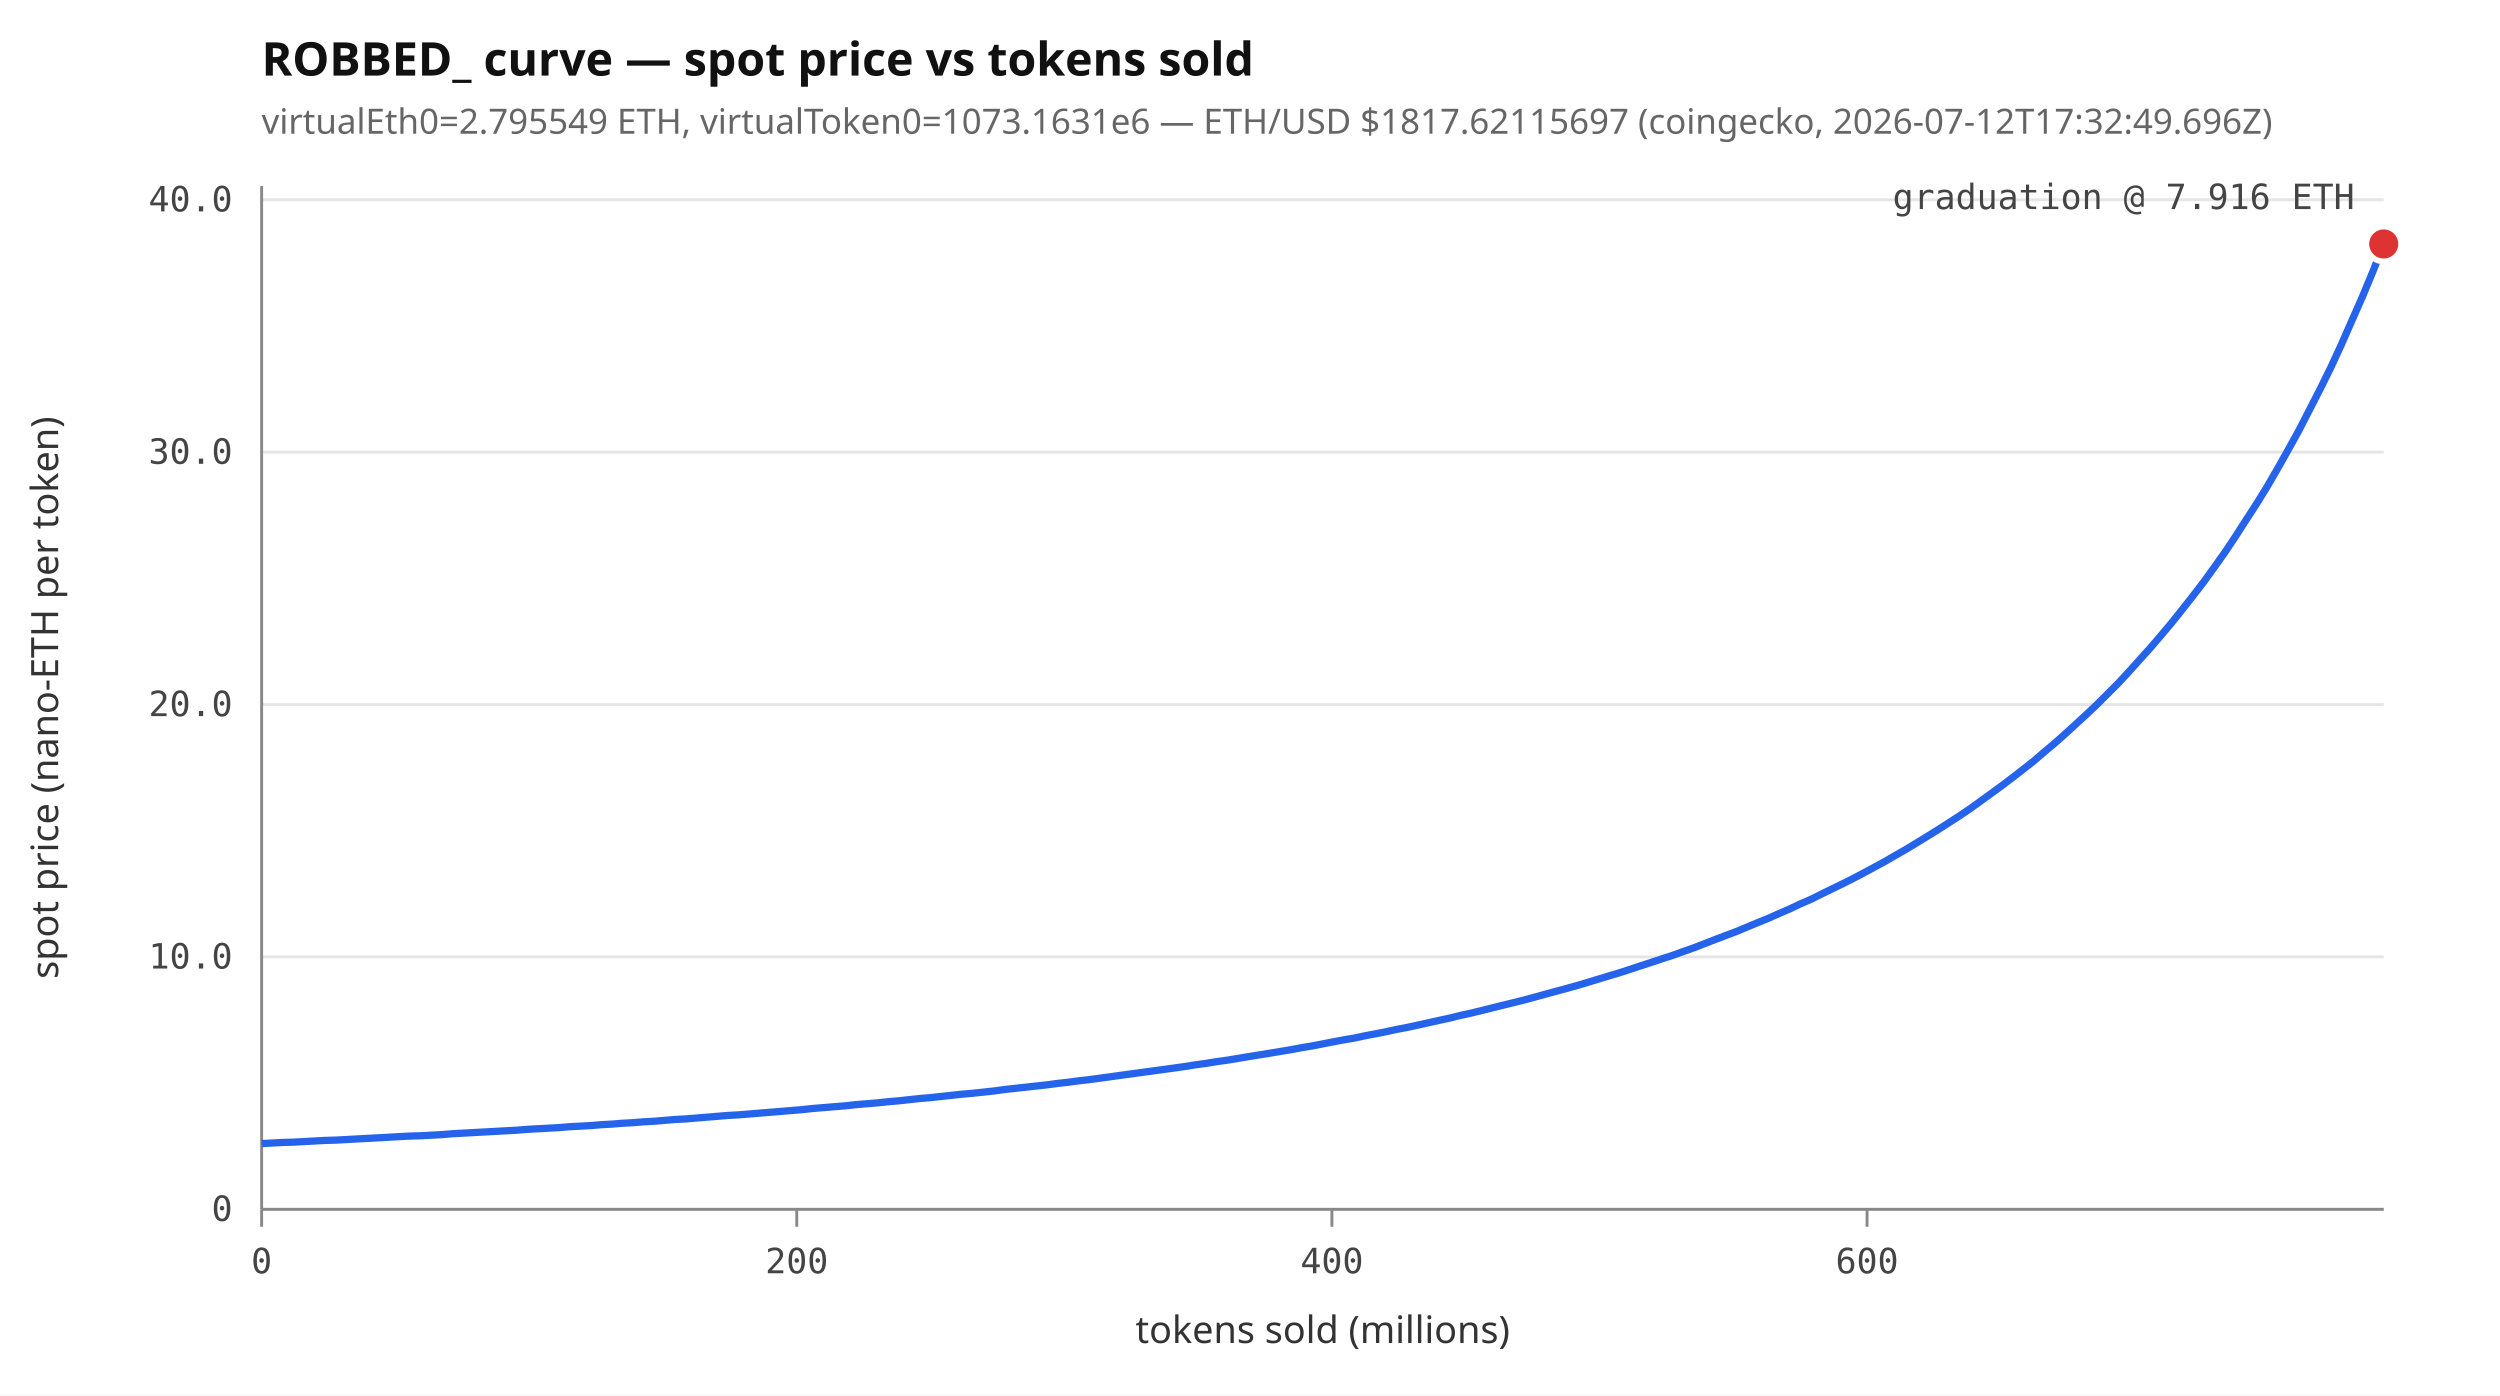
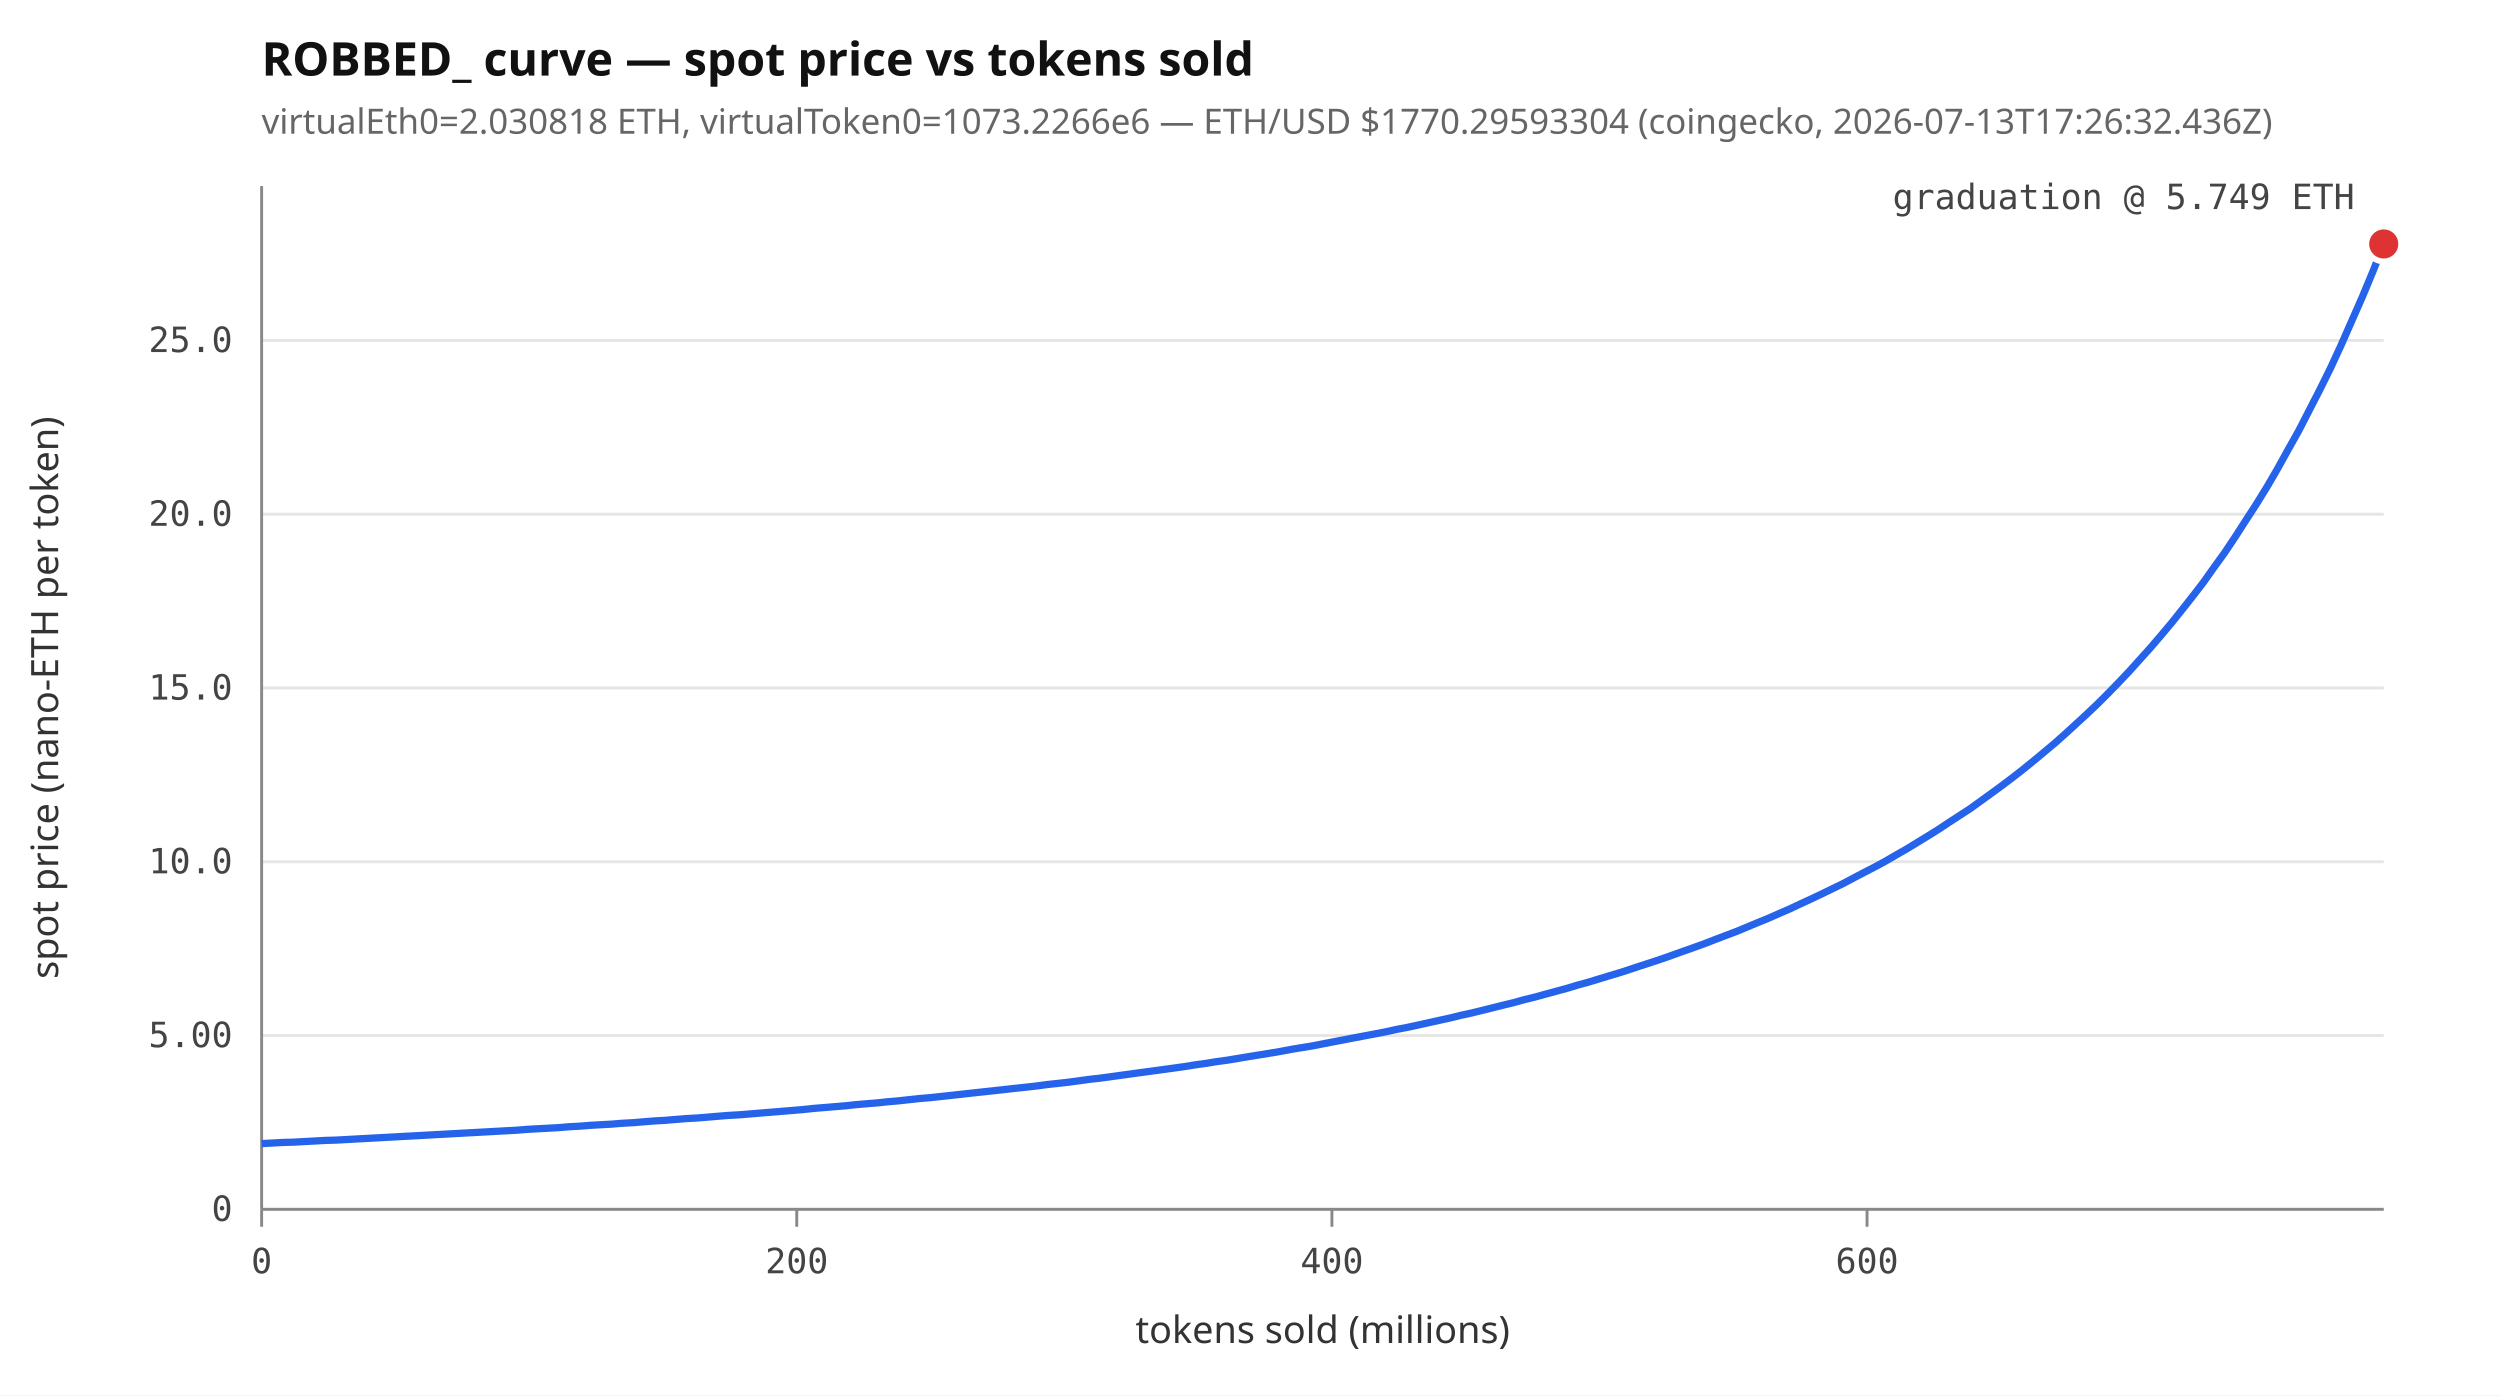
<svg xmlns="http://www.w3.org/2000/svg" width="860" height="480" viewBox="0 0 860 480">
  <style>.t{font:12px ui-monospace,monospace;fill:#444}.title{font:bold 16px ui-sans-serif,sans-serif;fill:#111}.sub{font:12px ui-sans-serif,sans-serif;fill:#666}.lbl{font:13px ui-sans-serif,sans-serif;fill:#333}</style>
  <rect width="860" height="480" fill="#fff" />
  <text x="90" y="26" class="title">ROBBED_ curve — spot price vs tokens sold</text>
-   <text x="90" y="46" class="sub">virtualEth0=2.795549 ETH, virtualToken0=1073.1631e6 — ETH/USD $1817.62115697 (coingecko, 2026-07-12T17:32:49.696Z)</text>
+   <text x="90" y="46" class="sub">virtualEth0=2.030818 ETH, virtualToken0=1073.2266e6 — ETH/USD $1770.29593304 (coingecko, 2026-07-13T17:26:32.436Z)</text>
  <line x1="90" y1="416" x2="820" y2="416" stroke="#e5e5e5" />
  <text x="80" y="420" text-anchor="end" class="t">0</text>
-   <line x1="90" y1="329.181" x2="820" y2="329.181" stroke="#e5e5e5" />
-   <text x="80" y="333.181" text-anchor="end" class="t">10.0</text>
-   <line x1="90" y1="242.362" x2="820" y2="242.362" stroke="#e5e5e5" />
-   <text x="80" y="246.362" text-anchor="end" class="t">20.0</text>
-   <line x1="90" y1="155.542" x2="820" y2="155.542" stroke="#e5e5e5" />
-   <text x="80" y="159.542" text-anchor="end" class="t">30.0</text>
-   <line x1="90" y1="68.723" x2="820" y2="68.723" stroke="#e5e5e5" />
-   <text x="80" y="72.723" text-anchor="end" class="t">40.0</text>
+   <line x1="90" y1="356.22" x2="820" y2="356.22" stroke="#e5e5e5" />
+   <text x="80" y="360.22" text-anchor="end" class="t">5.00</text>
+   <line x1="90" y1="296.441" x2="820" y2="296.441" stroke="#e5e5e5" />
+   <text x="80" y="300.441" text-anchor="end" class="t">10.0</text>
+   <line x1="90" y1="236.661" x2="820" y2="236.661" stroke="#e5e5e5" />
+   <text x="80" y="240.661" text-anchor="end" class="t">15.0</text>
+   <line x1="90" y1="176.882" x2="820" y2="176.882" stroke="#e5e5e5" />
+   <text x="80" y="180.882" text-anchor="end" class="t">20.0</text>
+   <line x1="90" y1="117.102" x2="820" y2="117.102" stroke="#e5e5e5" />
+   <text x="80" y="121.102" text-anchor="end" class="t">25.0</text>
  <line x1="90" y1="416" x2="90" y2="422" stroke="#888" />
  <text x="90" y="438" text-anchor="middle" class="t">0</text>
  <line x1="274.088" y1="416" x2="274.088" y2="422" stroke="#888" />
  <text x="274.088" y="438" text-anchor="middle" class="t">200</text>
  <line x1="458.176" y1="416" x2="458.176" y2="422" stroke="#888" />
  <text x="458.176" y="438" text-anchor="middle" class="t">400</text>
  <line x1="642.263" y1="416" x2="642.263" y2="422" stroke="#888" />
  <text x="642.263" y="438" text-anchor="middle" class="t">600</text>
  <line x1="90" y1="416" x2="820" y2="416" stroke="#888" />
  <line x1="90" y1="64" x2="90" y2="416" stroke="#888" />
-   <path d="M90.0,393.4 L93.7,393.2 L97.3,393.0 L101.0,392.9 L104.6,392.7 L108.3,392.5 L111.9,392.3 L115.5,392.2 L119.2,392.0 L122.8,391.8 L126.5,391.6 L130.2,391.4 L133.8,391.2 L137.4,391.0 L141.1,390.8 L144.8,390.7 L148.4,390.5 L152.1,390.3 L155.7,390.0 L159.3,389.8 L163.0,389.6 L166.6,389.4 L170.3,389.2 L173.9,389.0 L177.6,388.8 L181.3,388.5 L184.9,388.3 L188.6,388.1 L192.2,387.9 L195.8,387.6 L199.5,387.4 L203.2,387.2 L206.8,386.9 L210.4,386.7 L214.1,386.4 L217.8,386.2 L221.4,385.9 L225.1,385.7 L228.7,385.4 L232.3,385.1 L236.0,384.9 L239.6,384.6 L243.3,384.3 L246.9,384.0 L250.6,383.7 L254.2,383.5 L257.9,383.2 L261.5,382.9 L265.2,382.6 L268.9,382.3 L272.5,382.0 L276.1,381.7 L279.8,381.3 L283.5,381.0 L287.1,380.7 L290.8,380.4 L294.4,380.0 L298.0,379.7 L301.7,379.4 L305.4,379.0 L309.0,378.7 L312.6,378.3 L316.3,377.9 L319.9,377.6 L323.6,377.2 L327.3,376.8 L330.9,376.4 L334.5,376.1 L338.2,375.7 L341.9,375.3 L345.5,374.8 L349.1,374.4 L352.8,374.0 L356.4,373.6 L360.1,373.2 L363.8,372.7 L367.4,372.3 L371.1,371.8 L374.7,371.4 L378.3,370.9 L382.0,370.4 L385.6,369.9 L389.3,369.4 L392.9,368.9 L396.6,368.4 L400.3,367.9 L403.9,367.4 L407.5,366.9 L411.2,366.3 L414.9,365.8 L418.5,365.2 L422.2,364.7 L425.8,364.1 L429.4,363.5 L433.1,362.9 L436.8,362.3 L440.4,361.7 L444.1,361.1 L447.7,360.4 L451.4,359.8 L455.0,359.1 L458.6,358.4 L462.3,357.7 L465.9,357.1 L469.6,356.3 L473.3,355.6 L476.9,354.9 L480.5,354.1 L484.2,353.4 L487.9,352.6 L491.5,351.8 L495.1,351.0 L498.8,350.2 L502.4,349.3 L506.1,348.5 L509.8,347.6 L513.4,346.7 L517.0,345.8 L520.7,344.9 L524.3,344.0 L528.0,343.0 L531.6,342.0 L535.3,341.0 L539.0,340.0 L542.6,339.0 L546.3,337.9 L549.9,336.8 L553.5,335.7 L557.2,334.6 L560.9,333.4 L564.5,332.2 L568.2,331.0 L571.8,329.8 L575.5,328.6 L579.1,327.3 L582.8,326.0 L586.4,324.6 L590.0,323.2 L593.7,321.8 L597.4,320.4 L601.0,318.9 L604.6,317.4 L608.3,315.9 L611.9,314.3 L615.6,312.7 L619.2,311.0 L622.9,309.4 L626.5,307.6 L630.2,305.8 L633.9,304.0 L637.5,302.2 L641.1,300.3 L644.8,298.3 L648.5,296.3 L652.1,294.2 L655.8,292.1 L659.4,289.9 L663.0,287.7 L666.7,285.4 L670.3,283.1 L674.0,280.7 L677.7,278.2 L681.3,275.6 L684.9,273.0 L688.6,270.3 L692.3,267.5 L695.9,264.7 L699.6,261.8 L703.2,258.7 L706.9,255.6 L710.5,252.4 L714.1,249.1 L717.8,245.7 L721.5,242.2 L725.1,238.6 L728.8,234.9 L732.4,231.0 L736.0,227.0 L739.7,222.9 L743.3,218.7 L747.0,214.3 L750.6,209.8 L754.3,205.1 L758.0,200.3 L761.6,195.3 L765.3,190.1 L768.9,184.7 L772.5,179.1 L776.2,173.4 L779.9,167.4 L783.5,161.2 L787.1,154.8 L790.8,148.1 L794.4,141.1 L798.1,133.9 L801.8,126.4 L805.4,118.6 L809.0,110.4 L812.7,102.0 L816.4,93.1 L820.0,83.9" fill="none" stroke="#2563eb" stroke-width="2.5" />
+   <path d="M90.0,393.4 L93.7,393.2 L97.3,393.0 L101.0,392.9 L104.6,392.7 L108.3,392.5 L111.9,392.3 L115.5,392.2 L119.2,392.0 L122.8,391.8 L126.5,391.6 L130.2,391.4 L133.8,391.2 L137.4,391.0 L141.1,390.8 L144.8,390.6 L148.4,390.4 L152.1,390.2 L155.7,390.0 L159.3,389.8 L163.0,389.6 L166.6,389.4 L170.3,389.2 L173.9,389.0 L177.6,388.8 L181.3,388.5 L184.9,388.3 L188.6,388.1 L192.2,387.9 L195.8,387.6 L199.5,387.4 L203.2,387.1 L206.8,386.9 L210.4,386.7 L214.1,386.4 L217.8,386.2 L221.4,385.9 L225.1,385.6 L228.7,385.4 L232.3,385.1 L236.0,384.8 L239.6,384.6 L243.3,384.3 L246.9,384.0 L250.6,383.7 L254.2,383.5 L257.9,383.2 L261.5,382.9 L265.2,382.6 L268.9,382.3 L272.5,382.0 L276.1,381.7 L279.8,381.3 L283.5,381.0 L287.1,380.7 L290.8,380.4 L294.4,380.0 L298.0,379.7 L301.7,379.4 L305.4,379.0 L309.0,378.7 L312.6,378.3 L316.3,377.9 L319.9,377.6 L323.6,377.2 L327.3,376.8 L330.9,376.4 L334.5,376.0 L338.2,375.6 L341.9,375.2 L345.5,374.8 L349.1,374.4 L352.8,374.0 L356.4,373.6 L360.1,373.1 L363.8,372.7 L367.4,372.3 L371.1,371.8 L374.7,371.3 L378.3,370.9 L382.0,370.4 L385.6,369.9 L389.3,369.4 L392.9,368.9 L396.6,368.4 L400.3,367.9 L403.9,367.4 L407.5,366.9 L411.2,366.3 L414.9,365.8 L418.5,365.2 L422.2,364.7 L425.8,364.1 L429.4,363.5 L433.1,362.9 L436.8,362.3 L440.4,361.7 L444.1,361.0 L447.7,360.4 L451.4,359.8 L455.0,359.1 L458.6,358.4 L462.3,357.7 L465.9,357.0 L469.6,356.3 L473.3,355.6 L476.9,354.9 L480.5,354.1 L484.2,353.4 L487.9,352.6 L491.5,351.8 L495.1,351.0 L498.8,350.2 L502.4,349.3 L506.1,348.5 L509.8,347.6 L513.4,346.7 L517.0,345.8 L520.7,344.9 L524.3,343.9 L528.0,343.0 L531.6,342.0 L535.3,341.0 L539.0,340.0 L542.6,338.9 L546.3,337.9 L549.9,336.8 L553.5,335.7 L557.2,334.6 L560.9,333.4 L564.5,332.2 L568.2,331.0 L571.8,329.8 L575.5,328.5 L579.1,327.2 L582.8,325.9 L586.4,324.6 L590.0,323.2 L593.7,321.8 L597.4,320.4 L601.0,318.9 L604.6,317.4 L608.3,315.9 L611.9,314.3 L615.6,312.7 L619.2,311.0 L622.9,309.3 L626.5,307.6 L630.2,305.8 L633.9,304.0 L637.5,302.1 L641.1,300.2 L644.8,298.3 L648.5,296.3 L652.1,294.2 L655.8,292.1 L659.4,289.9 L663.0,287.7 L666.7,285.4 L670.3,283.0 L674.0,280.6 L677.7,278.2 L681.3,275.6 L684.9,273.0 L688.6,270.3 L692.3,267.5 L695.9,264.7 L699.6,261.7 L703.2,258.7 L706.9,255.6 L710.5,252.4 L714.1,249.1 L717.8,245.7 L721.5,242.2 L725.1,238.6 L728.8,234.8 L732.4,231.0 L736.0,227.0 L739.7,222.9 L743.3,218.7 L747.0,214.3 L750.6,209.8 L754.3,205.1 L758.0,200.3 L761.6,195.2 L765.3,190.1 L768.9,184.7 L772.5,179.1 L776.2,173.4 L779.9,167.4 L783.5,161.2 L787.1,154.7 L790.8,148.1 L794.4,141.1 L798.1,133.9 L801.8,126.4 L805.4,118.6 L809.0,110.4 L812.7,102.0 L816.4,93.1 L820.0,83.9" fill="none" stroke="#2563eb" stroke-width="2.5" />
  <circle cx="820" cy="83.925" r="6" fill="#d33" stroke="#fff" stroke-width="2" />
-   <text x="810" y="71.925" text-anchor="end" class="t" fill="#d33" font-weight="bold">graduation @ 7.916 ETH</text>
+   <text x="810" y="71.925" text-anchor="end" class="t" fill="#d33" font-weight="bold">graduation @ 5.749 ETH</text>
  <text x="455" y="462" text-anchor="middle" class="lbl">tokens sold (millions)</text>
  <text x="20" y="240" text-anchor="middle" class="lbl" transform="rotate(-90 20 240)">spot price (nano-ETH per token)</text>
</svg>
